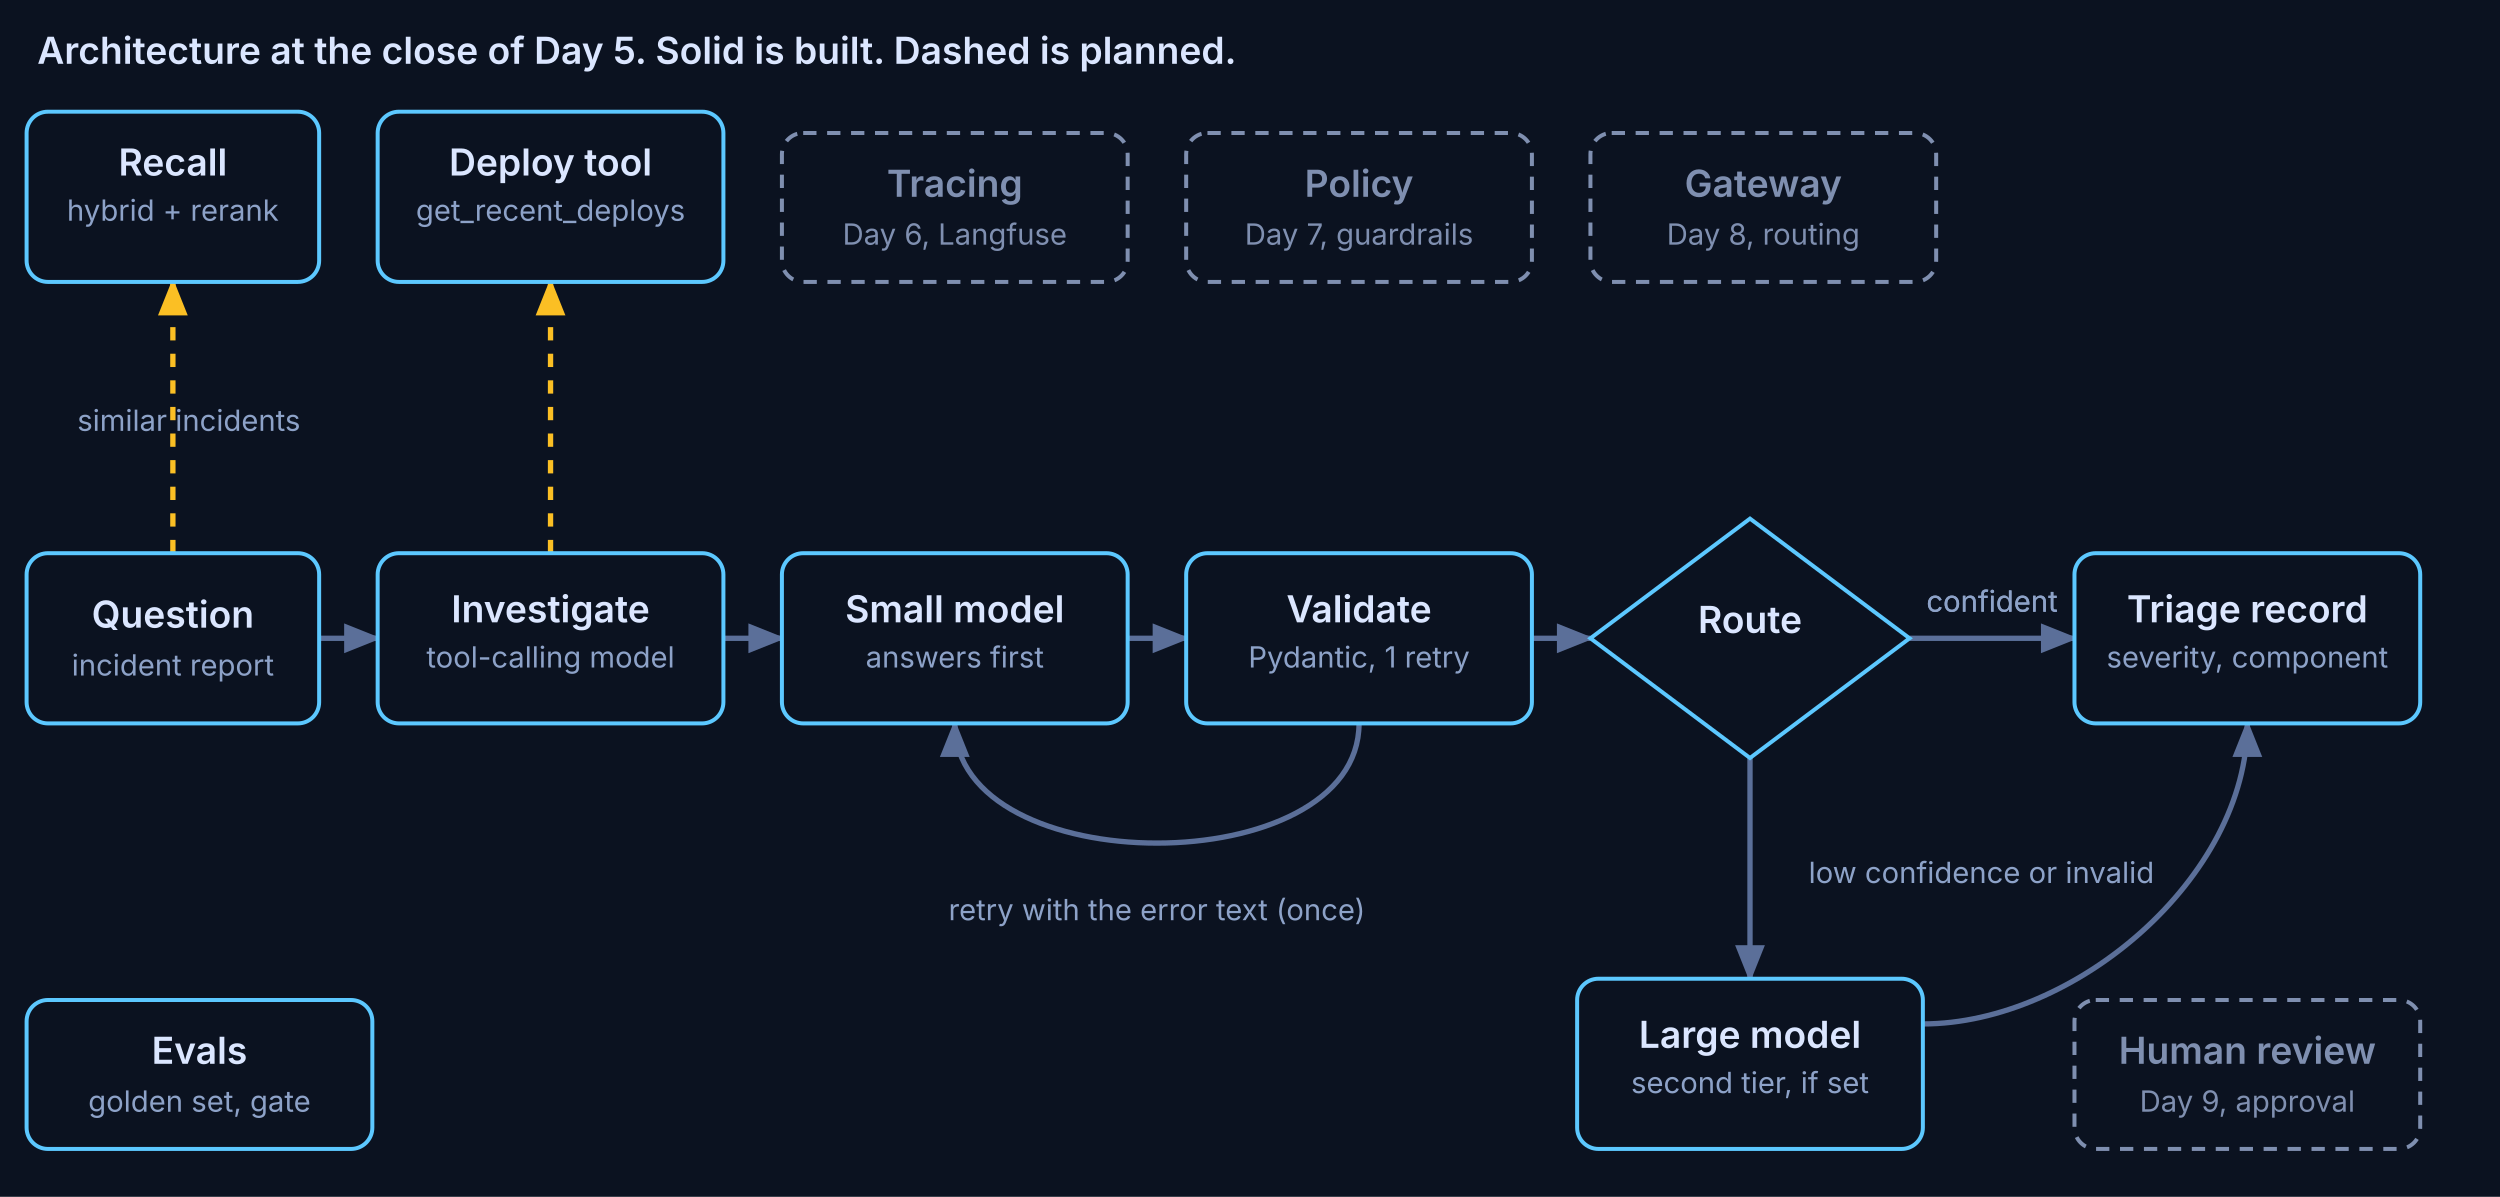
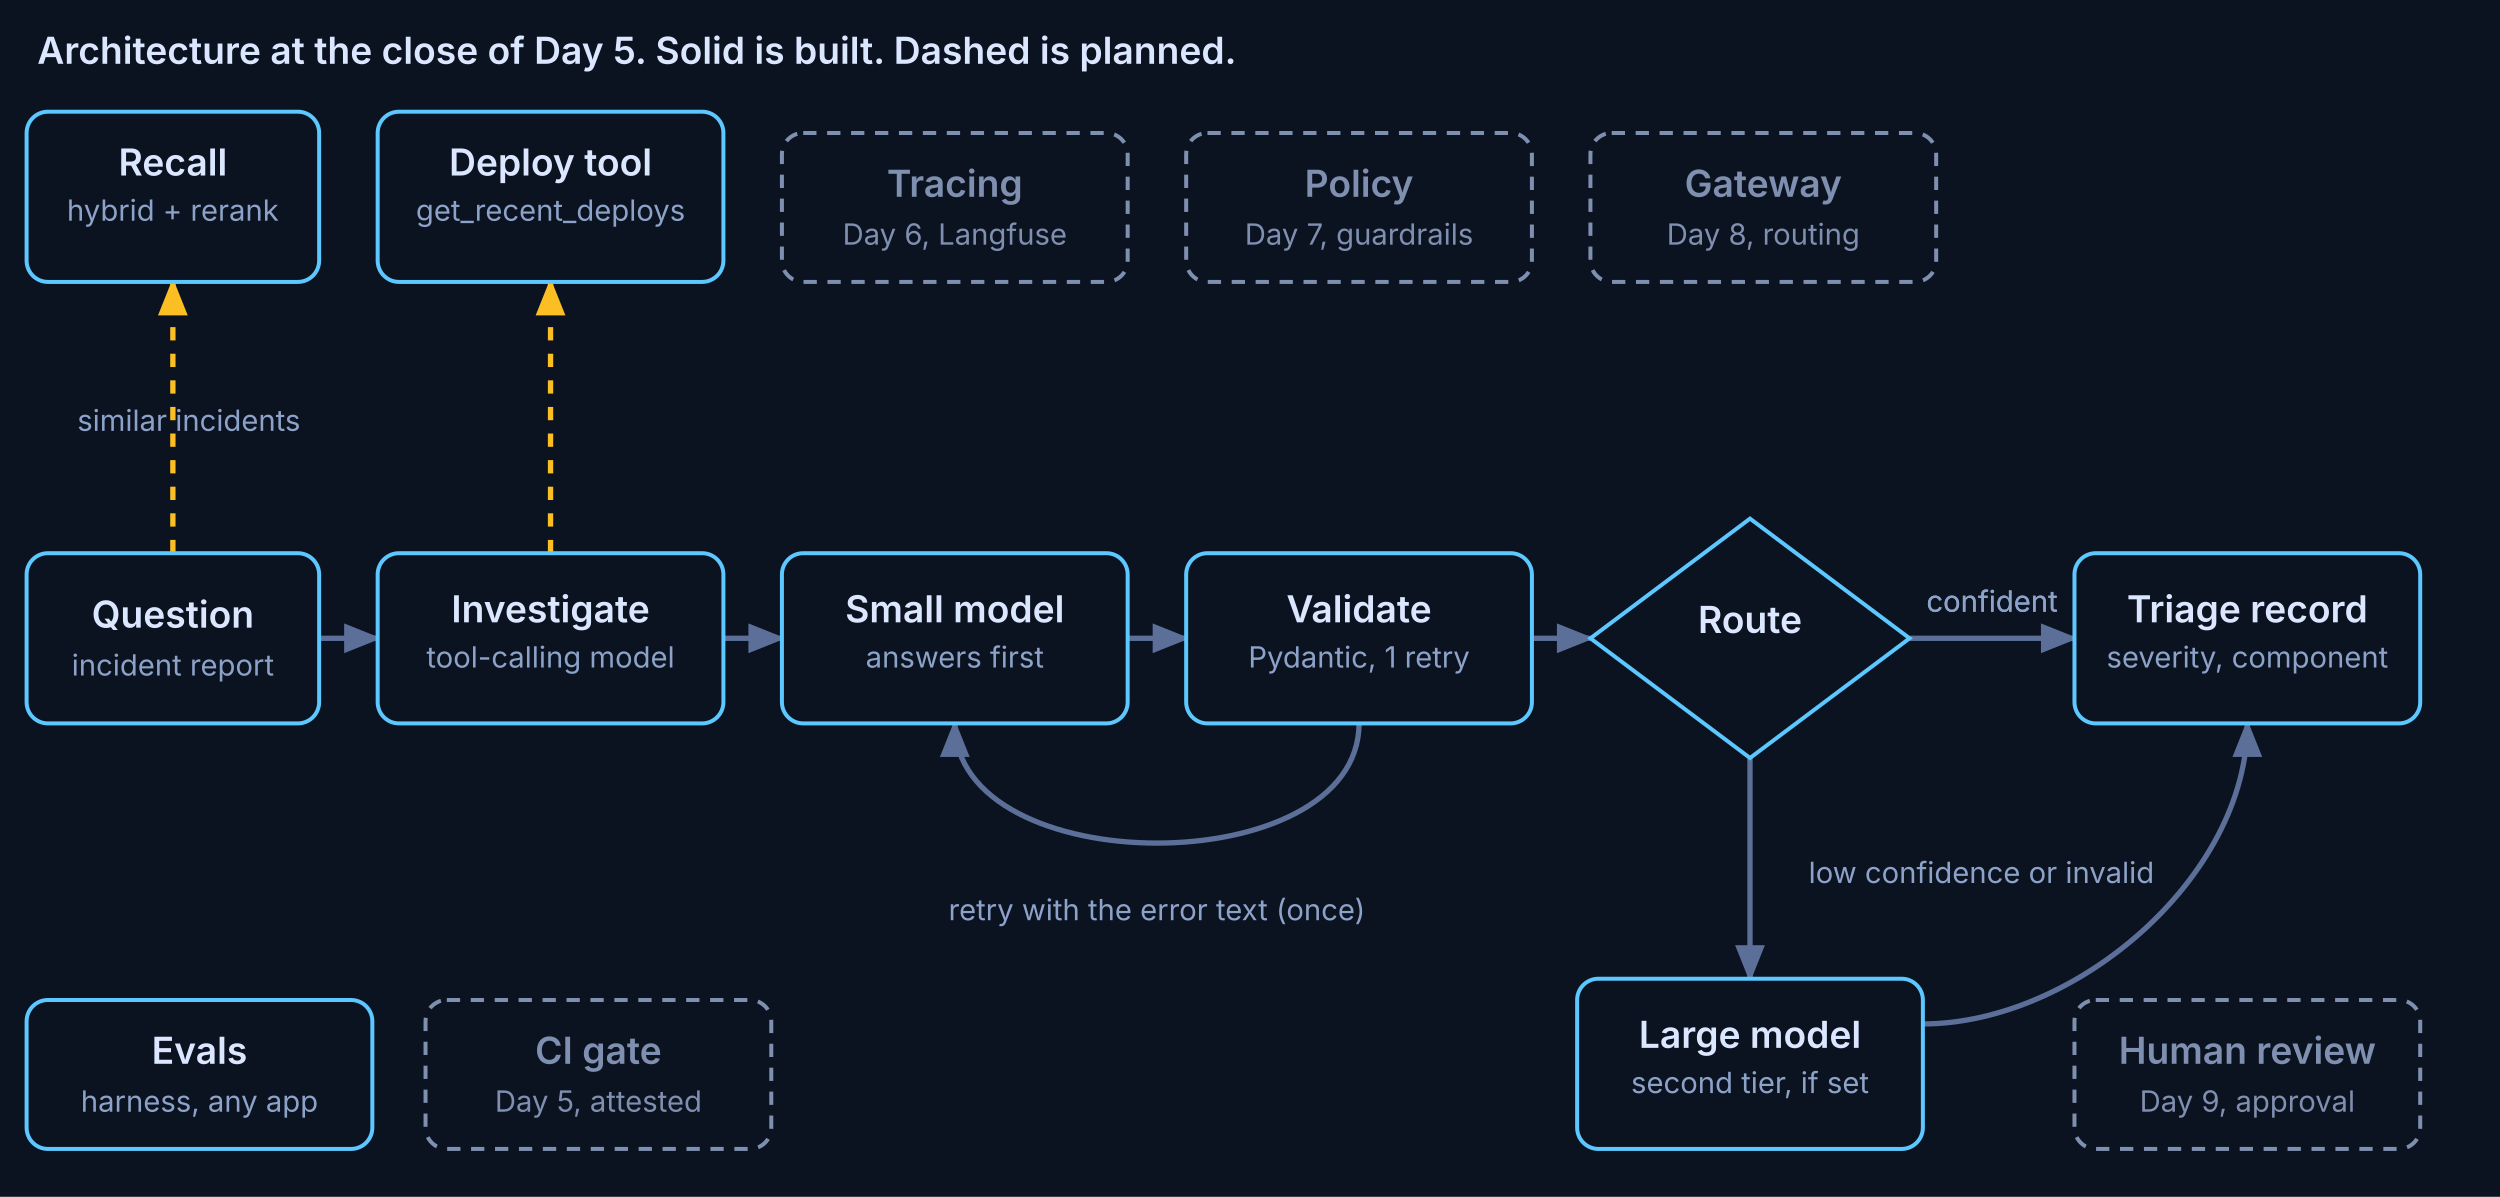
<svg xmlns="http://www.w3.org/2000/svg" viewBox="0 20 940 450" width="940" height="450" role="img" aria-label="Architecture at the close of Day 5. Solid is built. Dashed is planned.">
  <style>
.node rect, .node polygon { fill: #0b1220; stroke: #5cc8ff; stroke-width: 1.5; }
.node .t { fill: #dbe6ff; font-size: 14px; font-weight: 600; text-anchor: middle; }
.node .s, .node .badge { fill: #8da2c8; font-size: 11px; text-anchor: middle; }
.node[data-status=planned] rect { stroke: #7f8fb0; stroke-dasharray: 5 4; }
.node[data-status=planned] .t, .node[data-status=planned] .s { fill: #7f8fb0; }
.edge { fill: none; stroke: #5b6f99; stroke-width: 2; marker-end: url(#arrow); }
.edge.tool { stroke-dasharray: 5 5; stroke: #fbbf24; marker-end: url(#arrow-tool); }
.edge-label { fill: #8da2c8; font-size: 11px; text-anchor: middle; }
.caption { fill: #dbe6ff; font-size: 14px; font-weight: 600; }
text { font-family: ui-sans-serif, system-ui, -apple-system, "Segoe UI", sans-serif; }
</style>
  <defs>
    <marker id="arrow" viewBox="0 0 10 10" refX="9" refY="5" markerWidth="7" markerHeight="7" orient="auto">
      <path d="M0,1 L10,5 L0,9 z" fill="#5b6f99" />
    </marker>
    <marker id="arrow-tool" viewBox="0 0 10 10" refX="9" refY="5" markerWidth="7" markerHeight="7" orient="auto">
      <path d="M0,1 L10,5 L0,9 z" fill="#fbbf24" />
    </marker>
  </defs>
  <rect x="0" y="20" width="940" height="450" fill="#0b1220" />
  <text class="caption" x="14" y="44">Architecture at the close of Day 5. Solid is built. Dashed is planned.</text>
  <path id="e_q_inv" class="edge" d="M120,260 L142,260" />
  <path id="e_inv_small" class="edge" d="M272,260 L294,260" />
  <path id="e_small_val" class="edge" d="M424,260 L446,260" />
  <path id="e_val_route" class="edge" d="M576,260 L598,260" />
  <path id="e_retry" class="edge" d="M511,292 C511,352 359,352 359,292" />
  <path id="e_route_rec" class="edge" d="M718,260 L780,260" />
  <path id="e_route_large" class="edge" d="M658,305 L658,388" />
  <path id="e_large_rec" class="edge" d="M723,405 C780,405 845,350 845,292" />
  <path id="e_q_recall" class="edge tool" d="M65,228 L65,126" />
  <path id="e_inv_tool" class="edge tool" d="M207,228 L207,126" />
  <text class="edge-label" x="435" y="366">retry with the error text (once)</text>
  <text class="edge-label" x="749" y="250">confident</text>
  <text class="edge-label" x="71" y="182">similar incidents</text>
  <text class="edge-label" x="745" y="352">low confidence or invalid</text>
  <text class="edge-label" x="749" y="250">confident</text>
  <g class="node" id="n_q" data-status="built">
    <rect x="10" y="228" width="110" height="64" rx="8" />
    <text class="t" x="65" y="256">Question</text>
    <text class="s" x="65" y="274">incident report</text>
  </g>
  <g class="node" id="n_inv" data-status="built">
    <rect x="142" y="228" width="130" height="64" rx="8" />
    <text class="t" x="207" y="254">Investigate</text>
    <text class="s" x="207" y="271">tool-calling model</text>
    <text class="badge" x="207" y="286" id="b_inv"> </text>
  </g>
  <g class="node" id="n_small" data-status="built">
    <rect x="294" y="228" width="130" height="64" rx="8" />
    <text class="t" x="359" y="254">Small model</text>
    <text class="s" x="359" y="271">answers first</text>
    <text class="badge" x="359" y="286" id="b_small"> </text>
  </g>
  <g class="node" id="n_val" data-status="built">
    <rect x="446" y="228" width="130" height="64" rx="8" />
    <text class="t" x="511" y="254">Validate</text>
    <text class="s" x="511" y="271">Pydantic, 1 retry</text>
    <text class="badge" x="511" y="286" id="b_val"> </text>
  </g>
  <g class="node" id="n_route" data-status="built">
    <polygon points="658,215 718,260 658,305 598,260" />
    <text class="t" x="658" y="258">Route</text>
    <text class="badge" x="658" y="274" id="b_route"> </text>
  </g>
  <g class="node" id="n_large" data-status="built">
    <rect x="593" y="388" width="130" height="64" rx="8" />
    <text class="t" x="658" y="414">Large model</text>
    <text class="s" x="658" y="431">second tier, if set</text>
    <text class="badge" x="658" y="446" id="b_large"> </text>
  </g>
  <g class="node" id="n_rec" data-status="built">
    <rect x="780" y="228" width="130" height="64" rx="8" />
    <text class="t" x="845" y="254">Triage record</text>
    <text class="s" x="845" y="271">severity, component</text>
    <text class="badge" x="845" y="286" id="b_rec"> </text>
  </g>
  <g class="node" id="n_recall" data-status="built">
    <rect x="10" y="62" width="110" height="64" rx="8" />
    <text class="t" x="65" y="86">Recall</text>
    <text class="s" x="65" y="103">hybrid + rerank</text>
    <text class="badge" x="65" y="119" id="b_recall"> </text>
  </g>
  <g class="node" id="n_tool" data-status="built">
    <rect x="142" y="62" width="130" height="64" rx="8" />
    <text class="t" x="207" y="86">Deploy tool</text>
    <text class="s" x="207" y="103">get_recent_deploys</text>
    <text class="badge" x="207" y="119" id="b_tool"> </text>
  </g>
  <g class="node" data-status="planned">
    <rect x="294" y="70" width="130" height="56" rx="8" />
    <text class="t" x="359" y="94">Tracing</text>
    <text class="s" x="359" y="112">Day 6, Langfuse</text>
  </g>
  <g class="node" data-status="planned">
    <rect x="446" y="70" width="130" height="56" rx="8" />
    <text class="t" x="511" y="94">Policy</text>
    <text class="s" x="511" y="112">Day 7, guardrails</text>
  </g>
  <g class="node" data-status="planned">
    <rect x="598" y="70" width="130" height="56" rx="8" />
    <text class="t" x="663" y="94">Gateway</text>
    <text class="s" x="663" y="112">Day 8, routing</text>
  </g>
  <g class="node" data-status="built">
    <rect x="10" y="396" width="130" height="56" rx="8" />
    <text class="t" x="75" y="420">Evals</text>
-     <text class="s" x="75" y="438">golden set, gate</text>
+     <text class="s" x="75" y="438">harness, any app</text>
+   </g>
+   <g class="node" data-status="planned">
+     <rect x="160" y="396" width="130" height="56" rx="8" />
+     <text class="t" x="225" y="420">CI gate</text>
+     <text class="s" x="225" y="438">Day 5, attested</text>
  </g>
  <g class="node" data-status="planned">
    <rect x="780" y="396" width="130" height="56" rx="8" />
    <text class="t" x="845" y="420">Human review</text>
    <text class="s" x="845" y="438">Day 9, approval</text>
  </g>
</svg>
